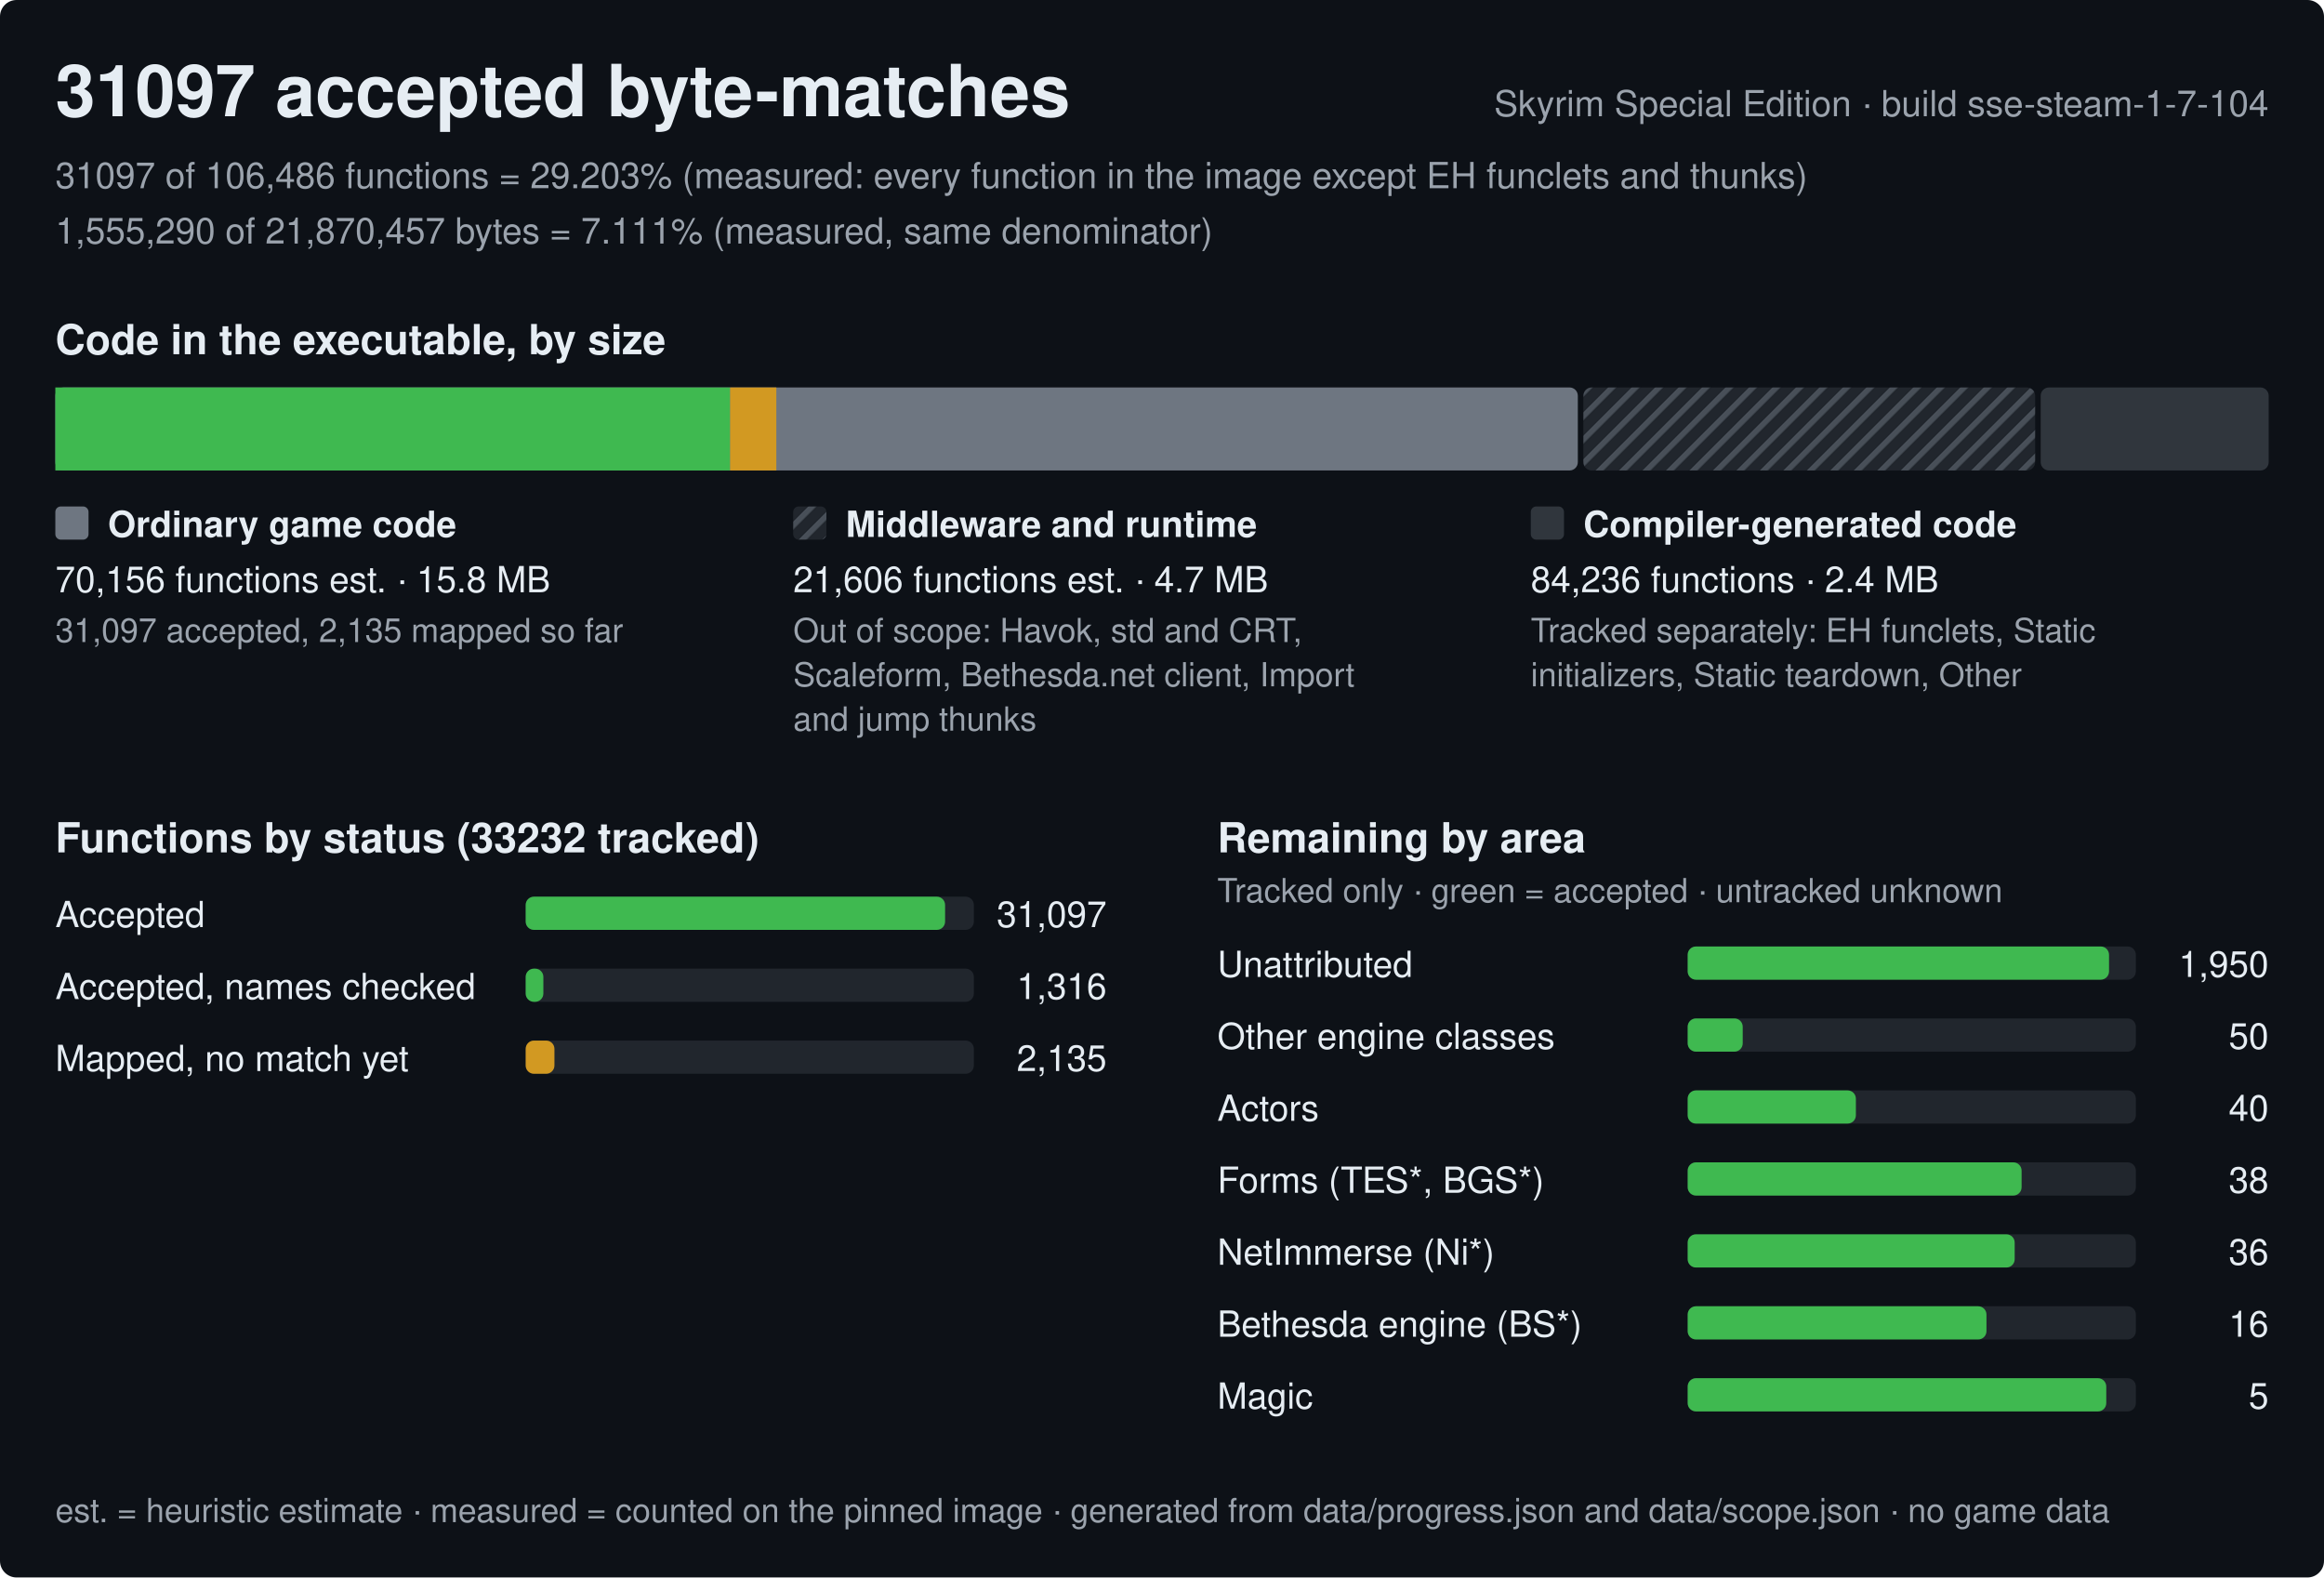
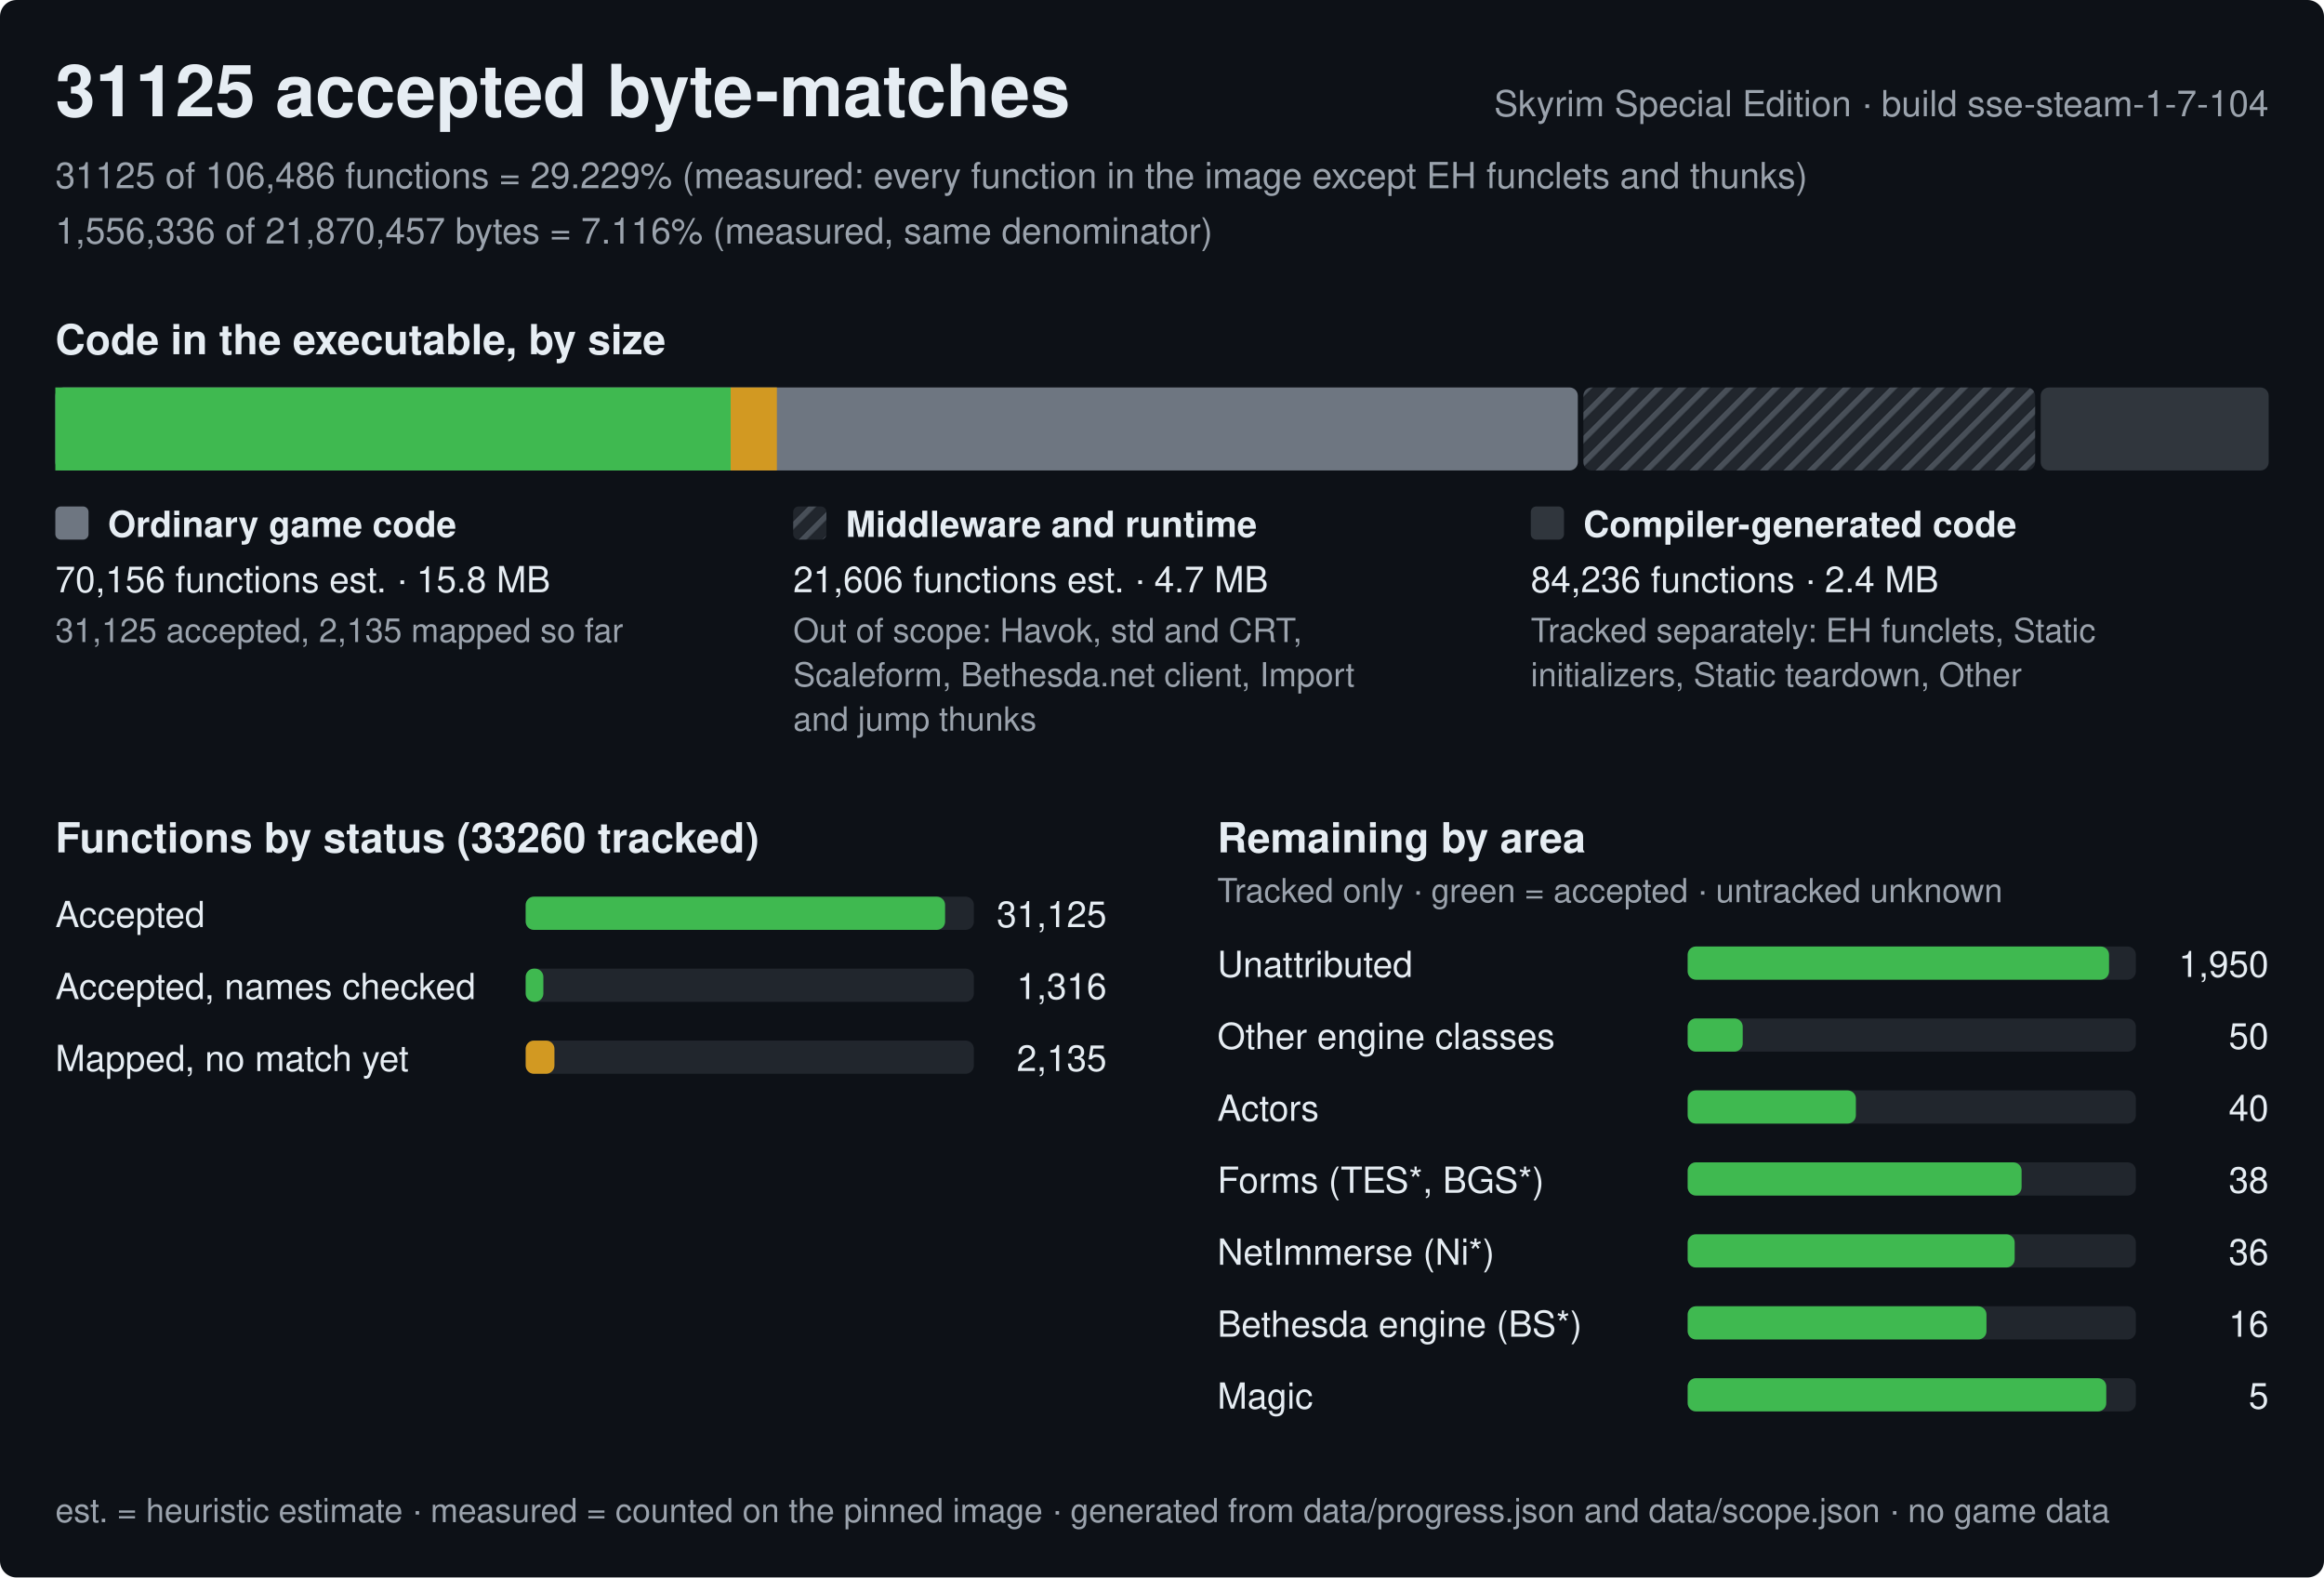
<svg xmlns="http://www.w3.org/2000/svg" width="840" height="570" viewBox="0 0 840 570" role="img" aria-label="Progress of the Skyrim Special Edition byte-matching reconstruction, build sse-steam-1-7-104">
  <style>text{font-family:-apple-system,BlinkMacSystemFont,'Segoe UI',Helvetica,Arial,sans-serif;fill:#e6edf3;white-space:pre}.h{font-size:26px;font-weight:600}.st{font-size:15px;font-weight:600}.lb{font-size:13px;font-weight:600}.bl{font-size:12px;font-weight:600;stroke:#0d1117;stroke-width:3px;paint-order:stroke;stroke-linejoin:round}.rl{font-size:13px}.fn{font-size:12px;fill:#9ba3ad}.mu{fill:#9ba3ad}</style>
  <defs>
    <pattern id="hx" width="6" height="6" patternUnits="userSpaceOnUse" patternTransform="rotate(45)">
      <rect width="6" height="6" fill="#21262d" />
      <rect width="2" height="6" fill="#484f58" />
    </pattern>
  </defs>
  <rect width="840" height="570" rx="6" fill="#0d1117" />
-   <text x="20" y="42" class="h">31097 accepted byte-matches</text>
+   <text x="20" y="42" class="h">31125 accepted byte-matches</text>
  <text x="820" y="42" class="rl mu" text-anchor="end">Skyrim Special Edition · build sse-steam-1-7-104</text>
-   <text x="20" y="68" class="rl mu">31097 of 106,486 functions = 29.203% (measured: every function in the image except EH funclets and thunks)</text>
-   <text x="20" y="88" class="rl mu">1,555,290 of 21,870,457 bytes = 7.111% (measured, same denominator)</text>
+   <text x="20" y="68" class="rl mu">31125 of 106,486 functions = 29.229% (measured: every function in the image except EH funclets and thunks)</text>
+   <text x="20" y="88" class="rl mu">1,556,336 of 21,870,457 bytes = 7.116% (measured, same denominator)</text>
  <text x="20" y="128" class="st">Code in the executable, by size</text>
  <rect x="20" y="140" width="550.3" height="30" rx="3" fill="#6e7681" />
-   <rect x="20" y="140" width="243.9" height="30" fill="#3fb950" />
-   <rect x="263.9" y="140" width="16.7" height="30" fill="#d29922" />
+   <rect x="20" y="140" width="244.1" height="30" fill="#3fb950" />
+   <rect x="264.1" y="140" width="16.7" height="30" fill="#d29922" />
  <rect x="572.3" y="140" width="163.3" height="30" rx="3" fill="url(#hx)" />
  <rect x="737.6" y="140" width="82.4" height="30" rx="3" fill="#30363d" />
  <rect x="20" y="183" width="12" height="12" rx="2" fill="#6e7681" />
  <text x="39" y="194" class="lb">Ordinary game code</text>
  <text x="20" y="214" class="rl">70,156 functions est. · 15.8 MB</text>
-   <text x="20" y="232" class="fn">31,097 accepted, 2,135 mapped so far</text>
+   <text x="20" y="232" class="fn">31,125 accepted, 2,135 mapped so far</text>
  <rect x="286.7" y="183" width="12" height="12" rx="2" fill="url(#hx)" />
  <text x="305.7" y="194" class="lb">Middleware and runtime</text>
  <text x="286.7" y="214" class="rl">21,606 functions est. · 4.7 MB</text>
  <text x="286.7" y="232" class="fn">Out of scope: Havok, std and CRT,</text>
  <text x="286.7" y="248" class="fn">Scaleform, Bethesda.net client, Import</text>
  <text x="286.7" y="264" class="fn">and jump thunks</text>
  <rect x="553.3" y="183" width="12" height="12" rx="2" fill="#30363d" />
  <text x="572.3" y="194" class="lb">Compiler-generated code</text>
  <text x="553.3" y="214" class="rl">84,236 functions · 2.4 MB</text>
  <text x="553.3" y="232" class="fn">Tracked separately: EH funclets, Static</text>
  <text x="553.3" y="248" class="fn">initializers, Static teardown, Other</text>
-   <text x="20" y="308" class="st">Functions by status (33232 tracked)</text>
+   <text x="20" y="308" class="st">Functions by status (33260 tracked)</text>
  <text x="20" y="335" class="rl">Accepted</text>
  <rect x="190" y="324" width="162.0" height="12" rx="3" fill="#21262d" />
  <rect x="190" y="324" width="151.6" height="12" rx="3" fill="#3fb950" />
-   <text x="400.0" y="335" class="rl" text-anchor="end">31,097</text>
+   <text x="400.0" y="335" class="rl" text-anchor="end">31,125</text>
  <text x="20" y="361" class="rl">Accepted, names checked</text>
  <rect x="190" y="350" width="162.0" height="12" rx="3" fill="#21262d" />
  <rect x="190" y="350" width="6.4" height="12" rx="3" fill="#3fb950" />
  <text x="400.0" y="361" class="rl" text-anchor="end">1,316</text>
  <text x="20" y="387" class="rl">Mapped, no match yet</text>
  <rect x="190" y="376" width="162.0" height="12" rx="3" fill="#21262d" />
  <rect x="190" y="376" width="10.4" height="12" rx="3" fill="#d29922" />
  <text x="400.0" y="387" class="rl" text-anchor="end">2,135</text>
  <text x="440.0" y="308" class="st">Remaining by area</text>
  <text x="440.0" y="326" class="fn">Tracked only · green = accepted · untracked unknown</text>
  <text x="440.0" y="353" class="rl">Unattributed</text>
  <rect x="610.0" y="342" width="162.0" height="12" rx="3" fill="#21262d" />
  <rect x="610.0" y="342" width="152.3" height="12" rx="3" fill="#3fb950" />
  <text x="820.0" y="353" class="rl" text-anchor="end">1,950</text>
  <text x="440.0" y="379" class="rl">Other engine classes</text>
  <rect x="610.0" y="368" width="162.0" height="12" rx="3" fill="#21262d" />
  <rect x="610.0" y="368" width="19.9" height="12" rx="3" fill="#3fb950" />
  <text x="820.0" y="379" class="rl" text-anchor="end">50</text>
  <text x="440.0" y="405" class="rl">Actors</text>
  <rect x="610.0" y="394" width="162.0" height="12" rx="3" fill="#21262d" />
  <rect x="610.0" y="394" width="60.8" height="12" rx="3" fill="#3fb950" />
  <text x="820.0" y="405" class="rl" text-anchor="end">40</text>
  <text x="440.0" y="431" class="rl">Forms (TES*, BGS*)</text>
  <rect x="610.0" y="420" width="162.0" height="12" rx="3" fill="#21262d" />
  <rect x="610.0" y="420" width="120.7" height="12" rx="3" fill="#3fb950" />
  <text x="820.0" y="431" class="rl" text-anchor="end">38</text>
  <text x="440.0" y="457" class="rl">NetImmerse (Ni*)</text>
  <rect x="610.0" y="446" width="162.0" height="12" rx="3" fill="#21262d" />
  <rect x="610.0" y="446" width="118.2" height="12" rx="3" fill="#3fb950" />
  <text x="820.0" y="457" class="rl" text-anchor="end">36</text>
  <text x="440.0" y="483" class="rl">Bethesda engine (BS*)</text>
  <rect x="610.0" y="472" width="162.0" height="12" rx="3" fill="#21262d" />
  <rect x="610.0" y="472" width="108" height="12" rx="3" fill="#3fb950" />
  <text x="820.0" y="483" class="rl" text-anchor="end">16</text>
  <text x="440.0" y="509" class="rl">Magic</text>
  <rect x="610.0" y="498" width="162.0" height="12" rx="3" fill="#21262d" />
  <rect x="610.0" y="498" width="151.3" height="12" rx="3" fill="#3fb950" />
  <text x="820.0" y="509" class="rl" text-anchor="end">5</text>
  <text x="20" y="550" class="fn">est. = heuristic estimate · measured = counted on the pinned image · generated from data/progress.json and data/scope.json · no game data</text>
</svg>
